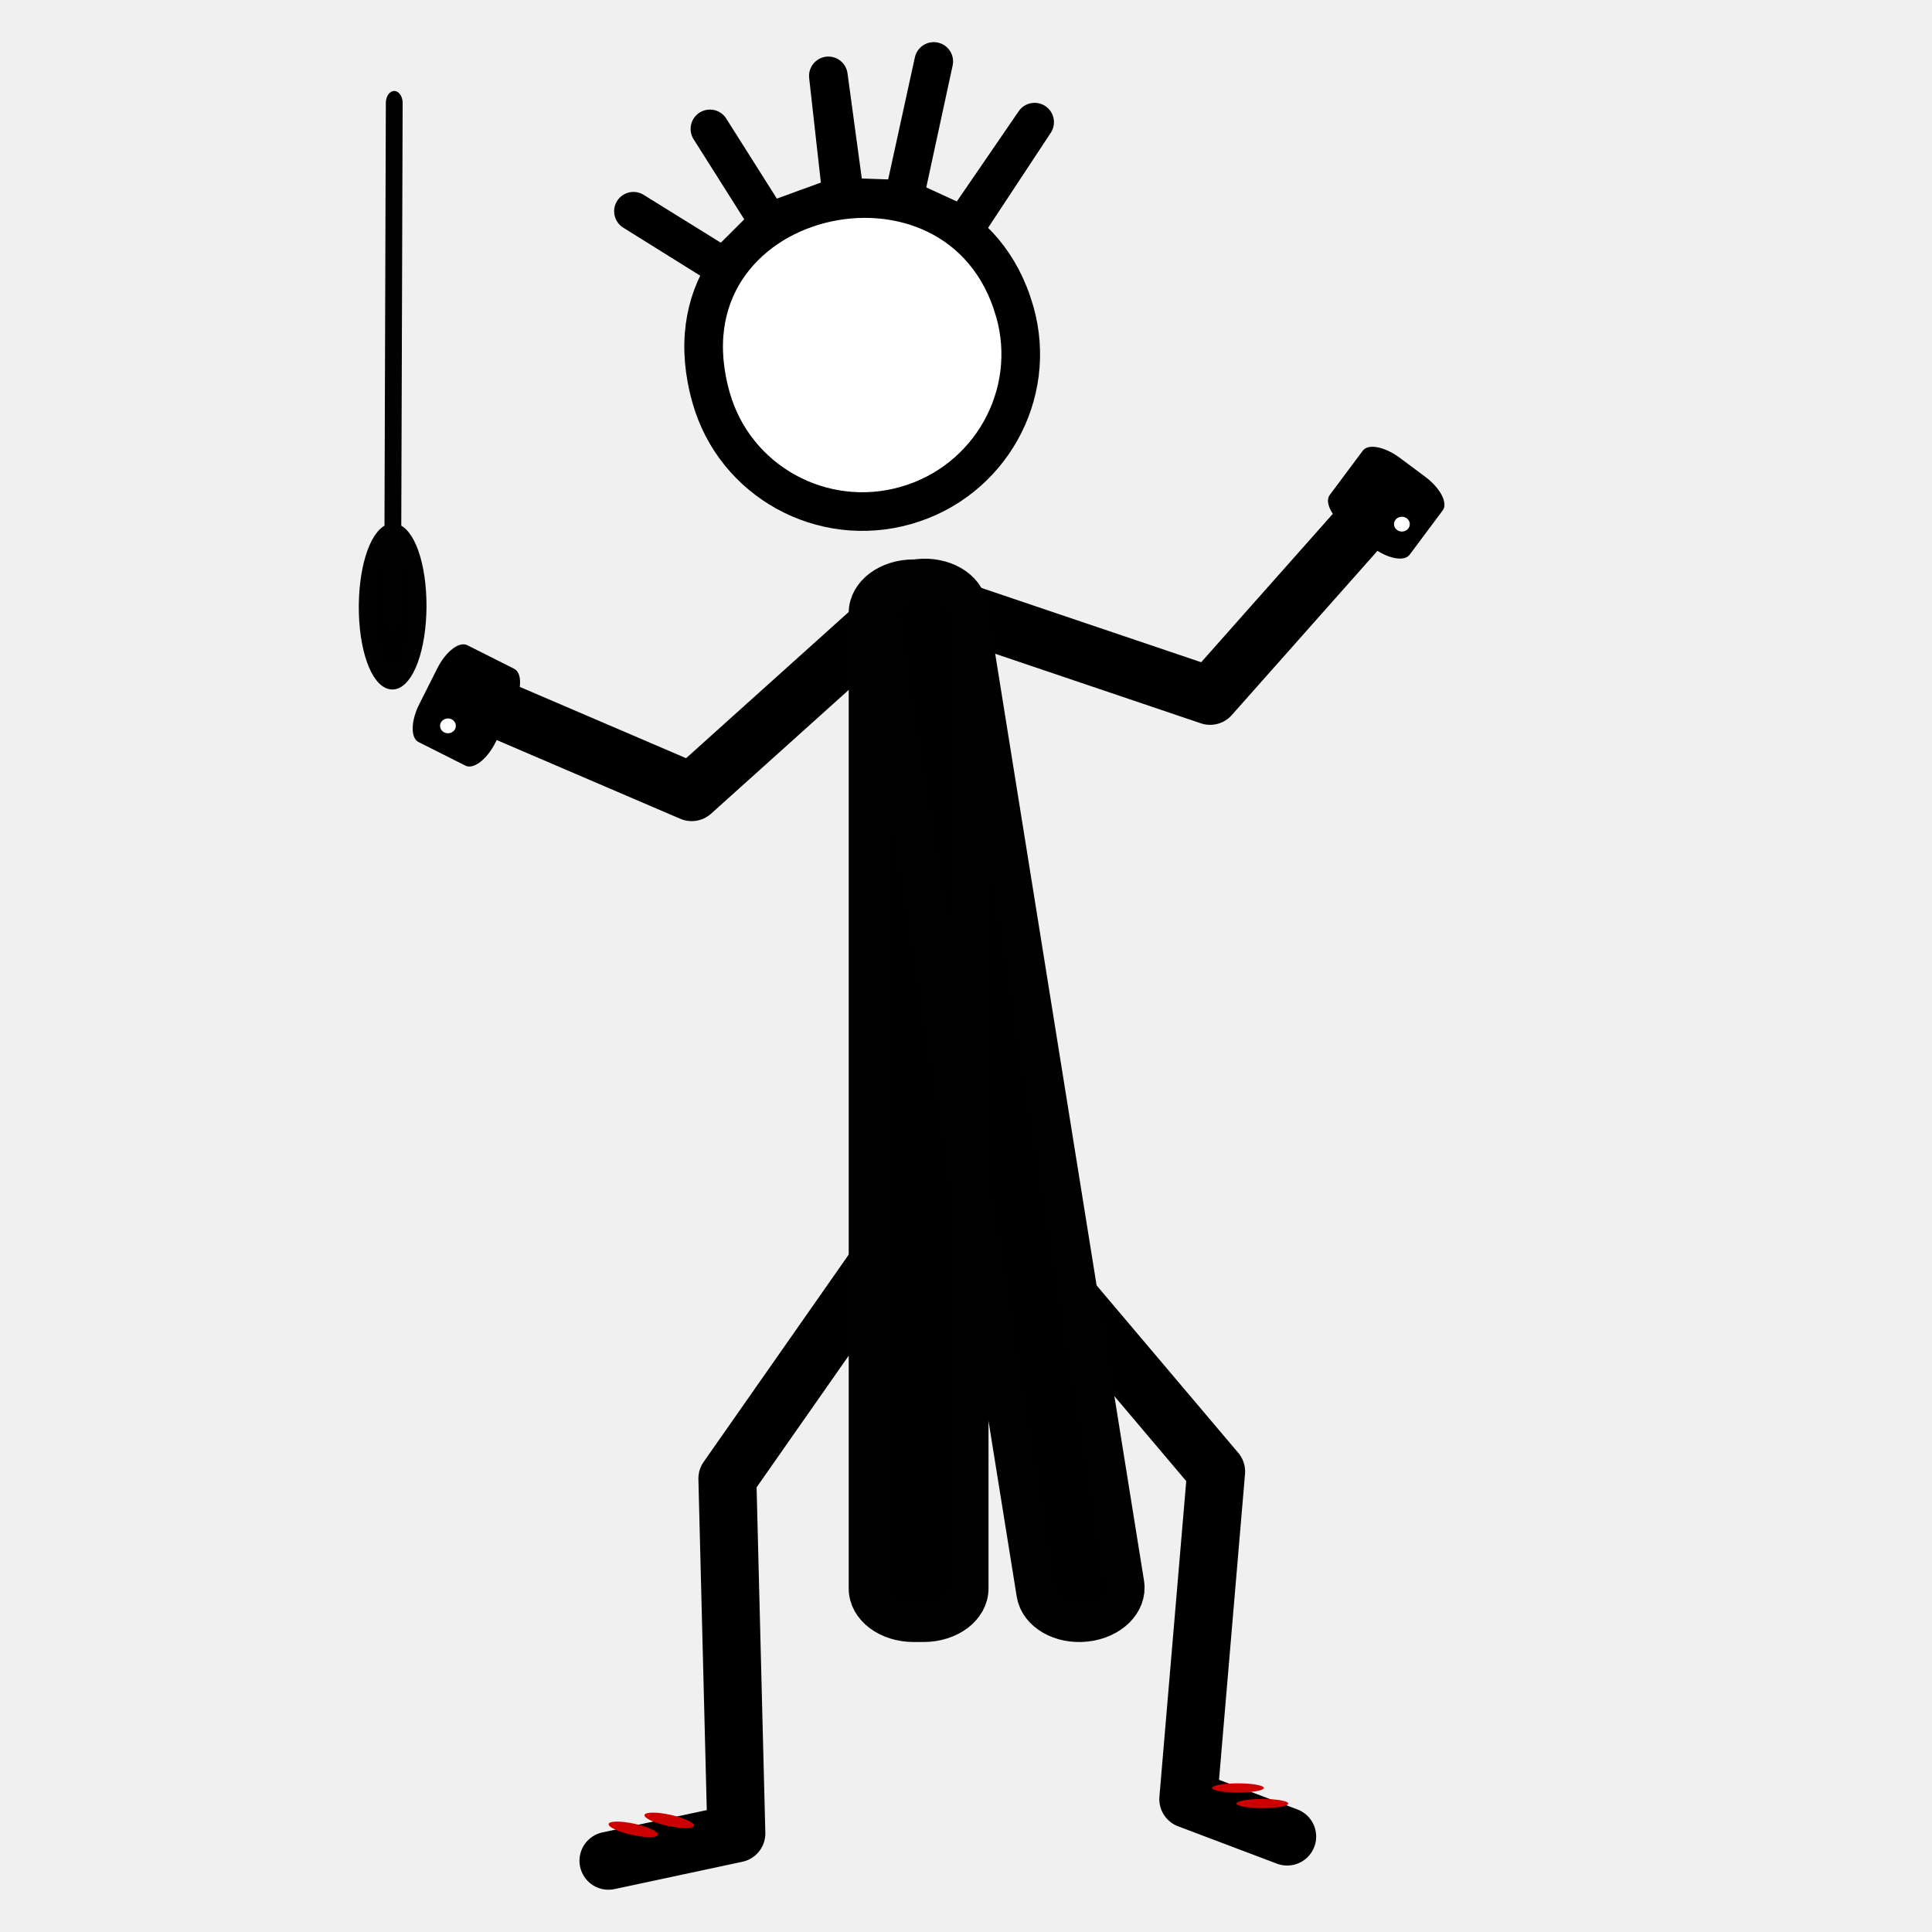
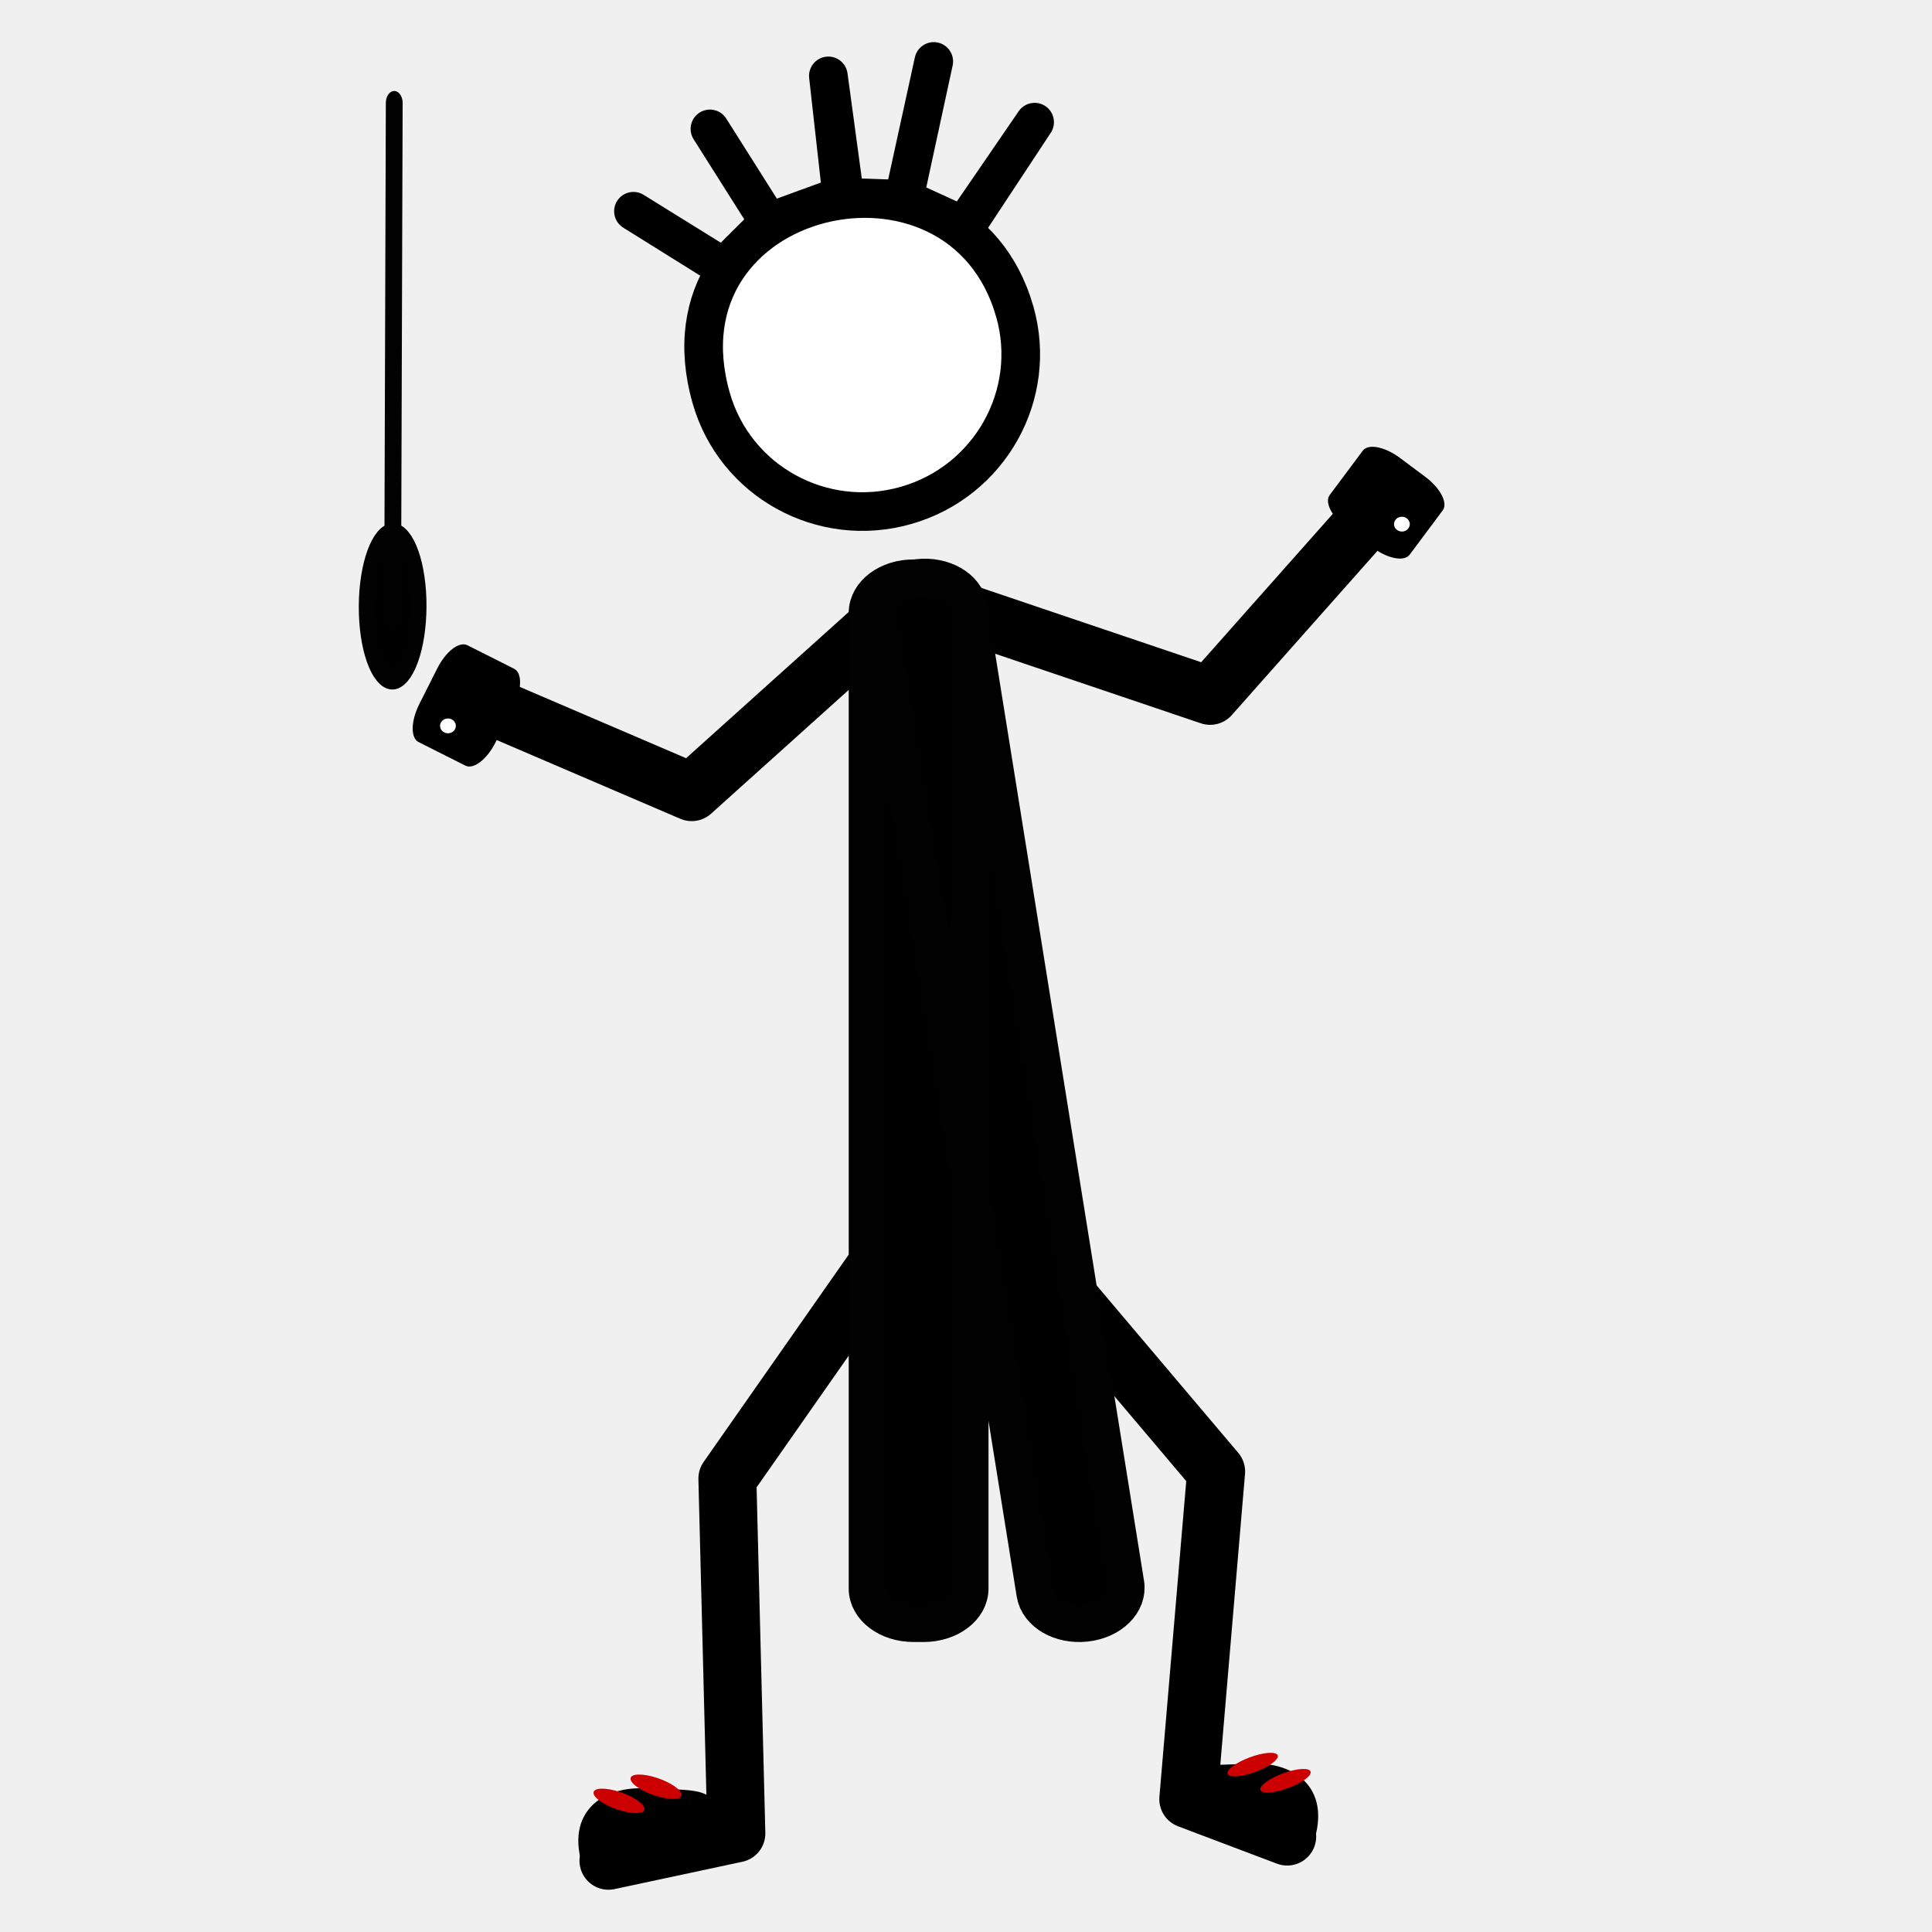
<svg xmlns="http://www.w3.org/2000/svg" xml:space="preserve" width="100" height="100" version="1.1" id="svg7">
  <defs id="defs7" />
  <path d="m 50.04,14.807 -4.797,-2.992 4.668,2.895 2.341,-2.333 -3.05,-4.824 3.05,4.824 3.773,-1.375 -0.693,-6.193 0.853,6.281 3.058,0.107 1.544,-7.135 -1.55,7.086 3.093,1.42 3.678,-5.364 -3.553,5.389 M 64.978,17 c 1.23,4.308 -1.29,8.804 -5.629,10.042 C 55.01,28.28 50.497,25.792 49.268,21.484 46.192,10.71 62.126,7.006 64.977,17.002" style="display:inline;fill:#ffffff;stroke:#000000;stroke-width:2;stroke-linecap:round;stroke-linejoin:round;stroke-miterlimit:4.7;stroke-dasharray:none;stroke-opacity:1" id="path1" transform="translate(-12.456,-0.881)" />
  <path id="path5" style="display:inline;fill:none;stroke:#000000;stroke-width:3;stroke-linecap:round;stroke-linejoin:round;stroke-miterlimit:4.7;stroke-dasharray:none;stroke-opacity:1" d="M 66.625,95.06 61.506,93.125 62.947,76.168 49.239,59.965 37.649,76.529 38.114,94.897 31.494,96.312 M 47.053,30.908 49.001,60.682 M 23.81,35.858 35.802,41.001 47.291,30.671 m 0.235,0.236 15.109,5.11 9.462,-10.668" />
  <g id="g4" transform="matrix(0.00520635,-0.9684015,0.676213,0.00745598,13.3187,96.77388)" style="stroke-width:0.643">
    <path id="path4" style="fill:#000000;stroke:#010101;stroke-width:1.286;stroke-linecap:round;stroke-linejoin:round;stroke-miterlimit:4.7" d="M 66.987,9.838 94.501,9.753 M 71.395,9.838 c -10e-7,1.076 -1.701,1.948 -3.799,1.948 -2.098,0 -3.799,-0.872 -3.799,-1.948 0,-1.076 1.701,-1.948 3.799,-1.948 2.098,2e-7 3.799,0.872 3.799,1.948 z" />
  </g>
  <path id="rect11" style="stroke:#010101;stroke-width:2;stroke-linecap:round;stroke-linejoin:round;stroke-miterlimit:4.7" d="m 47.524,29.937 c 1.278,-0.142 2.431,0.522 2.587,1.488 l 8.115,50.545 c 0.155,0.967 -0.748,1.86 -2.026,2.002 -1.278,0.142 -2.431,-0.522 -2.587,-1.488 L 45.498,31.939 c -0.155,-0.967 0.748,-1.86 2.026,-2.002 z m -0.235,0.02 0.516,3e-6 c 1.307,0 2.36,0.788 2.36,1.768 l 4e-6,50.497 c 10e-7,0.979 -1.052,1.768 -2.36,1.768 l -0.516,-3e-6 c -1.307,-1e-6 -2.36,-0.788 -2.36,-1.768 V 31.724 c 0,-0.979 1.052,-1.768 2.36,-1.768 z" />
  <path id="rect27" style="stroke-width:2;stroke-linecap:round;stroke-linejoin:round;stroke-miterlimit:4.7" transform="rotate(26.7128)" d="m 36.62,18.958 h 2.713 c 0.471,0 0.851,0.788 0.851,1.768 v 2.077 c 0,0.979 -0.38,1.768 -0.851,1.768 h -2.713 c -0.471,0 -0.851,-0.788 -0.851,-1.768 v -2.077 c 0,-0.979 0.38,-1.768 0.851,-1.768 z m 36.377,-27.009 0.498,-2.819 c 0.082,-0.464 0.924,-0.701 1.889,-0.53 l 1.603,0.283 c 0.964,0.17 1.675,0.681 1.593,1.146 l -0.498,2.819 c -0.082,0.464 -0.924,0.701 -1.889,0.53 l -1.603,-0.283 c -0.964,-0.17 -1.675,-0.681 -1.593,-1.146 z" />
-   <path id="ellipse17" style="fill:#cc0000;stroke-width:2;stroke-linecap:round;stroke-linejoin:round;stroke-miterlimit:4.7" d="m 65.415,92.543 a 1.34,0.238 0 0 1 -1.34,0.238 1.34,0.238 0 0 1 -1.34,-0.238 1.34,0.238 0 0 1 1.34,-0.238 1.34,0.238 0 0 1 1.34,0.238 z m -29.503,1.958 a 1.306,0.295 12.309 0 1 -1.339,0.01 1.306,0.295 12.309 0 1 -1.213,-0.567 1.306,0.295 12.309 0 1 1.339,-0.01 1.306,0.295 12.309 0 1 1.213,0.567 z m 30.769,-1.149 a 1.34,0.238 0 0 1 -1.34,0.238 1.34,0.238 0 0 1 -1.34,-0.238 1.34,0.238 0 0 1 1.34,-0.238 1.34,0.238 0 0 1 1.34,0.238 z m -32.626,1.613 a 1.306,0.295 12.309 0 1 -1.339,0.01 1.306,0.295 12.309 0 1 -1.213,-0.567 1.306,0.295 12.309 0 1 1.339,-0.01 1.306,0.295 12.309 0 1 1.213,0.567 z m 28.101,-1.791 3.632,-2.441" />
  <path id="ellipse25" style="fill:#ffffff;stroke-width:2;stroke-linecap:round;stroke-linejoin:round;stroke-miterlimit:4.7" d="m 72.971,27.13 a 0.409,0.383 0 0 1 -0.409,0.383 0.409,0.383 0 0 1 -0.409,-0.383 0.409,0.383 0 0 1 0.409,-0.383 0.409,0.383 0 0 1 0.409,0.383 z m -49.376,10.441 a 0.409,0.383 0 0 1 -0.409,0.383 0.409,0.383 0 0 1 -0.409,-0.383 0.409,0.383 0 0 1 0.409,-0.383 0.409,0.383 0 0 1 0.409,0.383 z" />
+   <path id="path2" style="stroke:#000000;stroke-width:0.8;stroke-linecap:round;stroke-linejoin:round;stroke-miterlimit:4.7" d="m 36.815,93.94 c 0.237,0.964 -0.974,2.089 -2.703,2.514 -1.729,0.424 -3.045,1.37 -3.417,0.449 -1.19,-2.947 0.785,-3.999 2.56,-3.94 2.894,0.096 3.323,0.013 3.559,0.977 z" />
+   <path style="fill:#cc0000;stroke-width:2;stroke-linecap:round;stroke-linejoin:round;stroke-miterlimit:4.7" d="m 62.368,90.83 3.749,-3.845" id="path10" />
+   <path id="path7" style="fill:#cc0000;stroke-width:2;stroke-linecap:round;stroke-linejoin:round;stroke-miterlimit:4.7" d="m 35.274,92.921 a 1.392,0.45 19.637 0 1 -1.383,0.015 1.392,0.45 19.637 0 1 -1.253,-0.893 1.392,0.45 19.637 0 1 1.383,-0.015 1.392,0.45 19.637 0 1 1.253,0.893 z m -1.917,0.731 a 1.392,0.45 19.637 0 1 -1.383,0.015 1.392,0.45 19.637 0 1 -1.253,-0.893 1.392,0.45 19.637 0 1 1.383,-0.015 1.392,0.45 19.637 0 1 1.253,0.893 z" />
+   <path id="path6" style="stroke:#000000;stroke-width:0.8;stroke-linecap:round;stroke-linejoin:round;stroke-miterlimit:4.7" d="m 61.347,92.665 c -0.237,0.964 0.974,2.089 2.703,2.514 1.729,0.424 3.045,1.37 3.417,0.449 1.19,-2.947 -0.785,-3.999 -2.56,-3.94 -2.894,0.096 -3.323,0.013 -3.559,0.977 z" />
+   <path id="ellipse17" style="fill:#cc0000;stroke-width:2;stroke-linecap:round;stroke-linejoin:round;stroke-miterlimit:4.7" d="m 66.133,90.857 a 0.404,1.383 69.715 0 1 -1.157,0.858 0.404,1.383 69.715 0 1 -1.437,0.101 0.404,1.383 69.715 0 1 1.157,-0.858 0.404,1.383 69.715 0 1 1.437,-0.101 z m 1.701,0.835 a 0.404,1.383 69.715 0 1 -1.157,0.858 0.404,1.383 69.715 0 1 -1.437,0.101 0.404,1.383 69.715 0 1 1.157,-0.858 0.404,1.383 69.715 0 1 1.437,-0.101 z" />
</svg>
